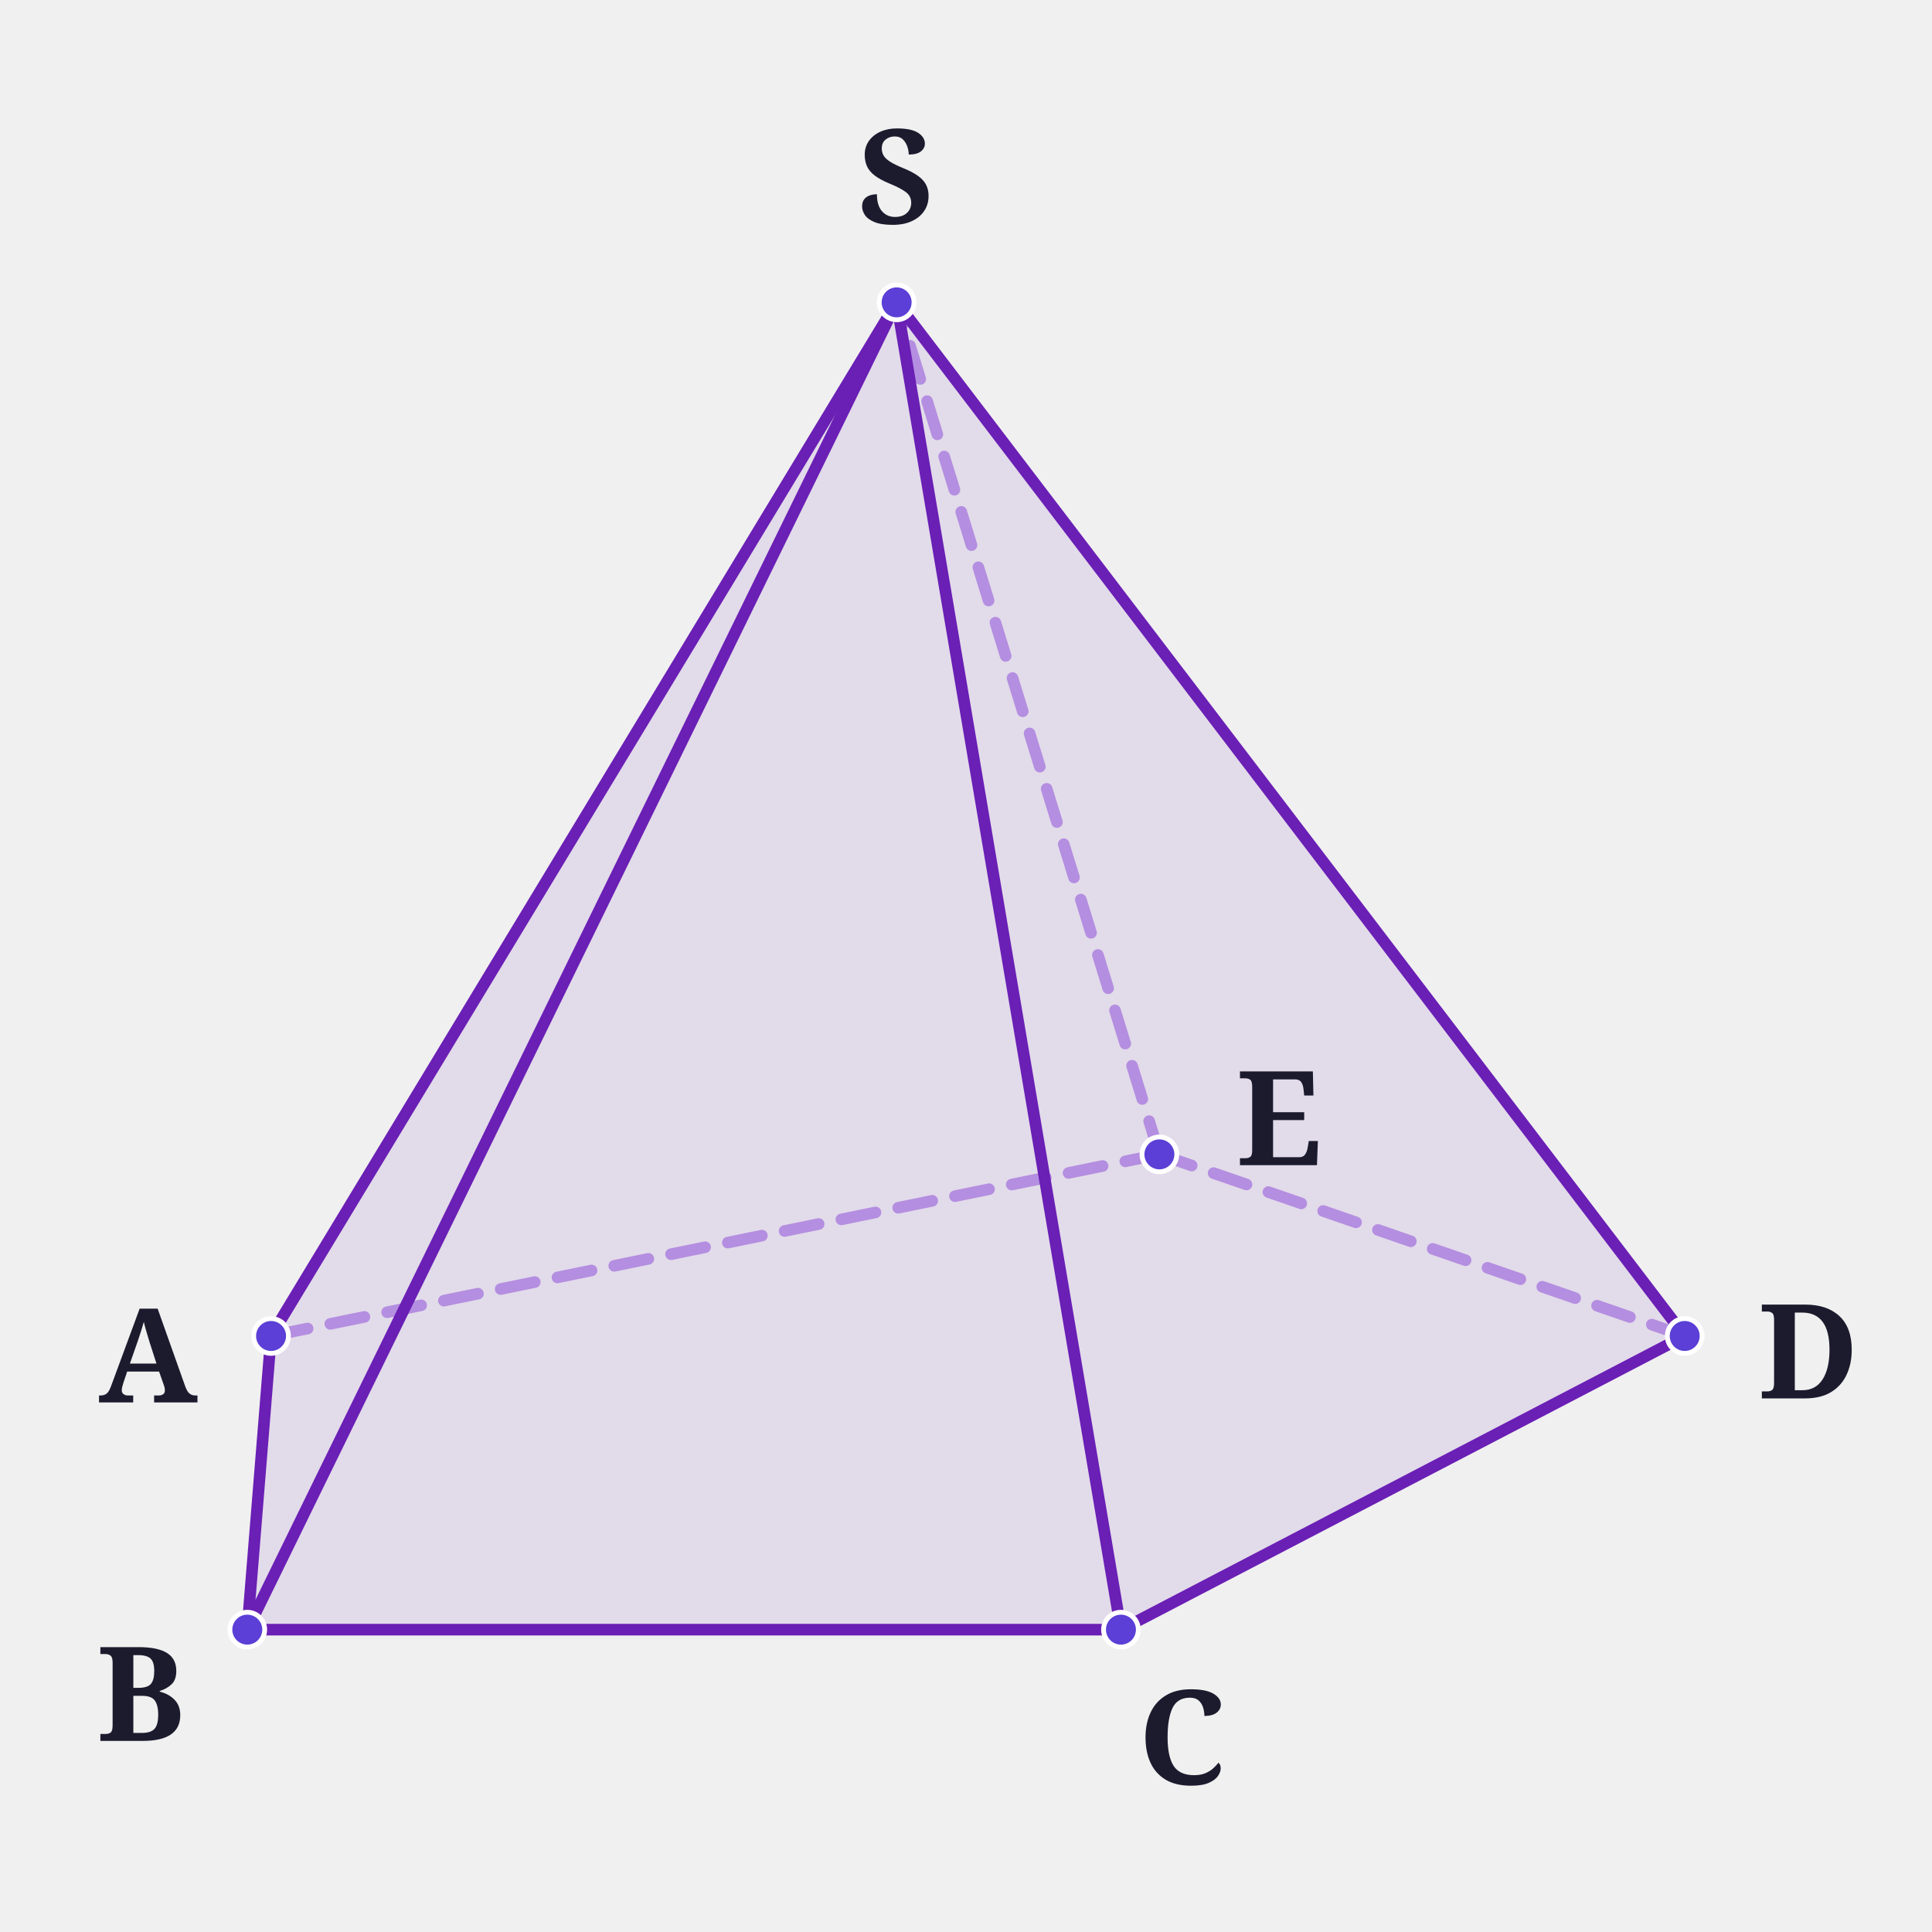
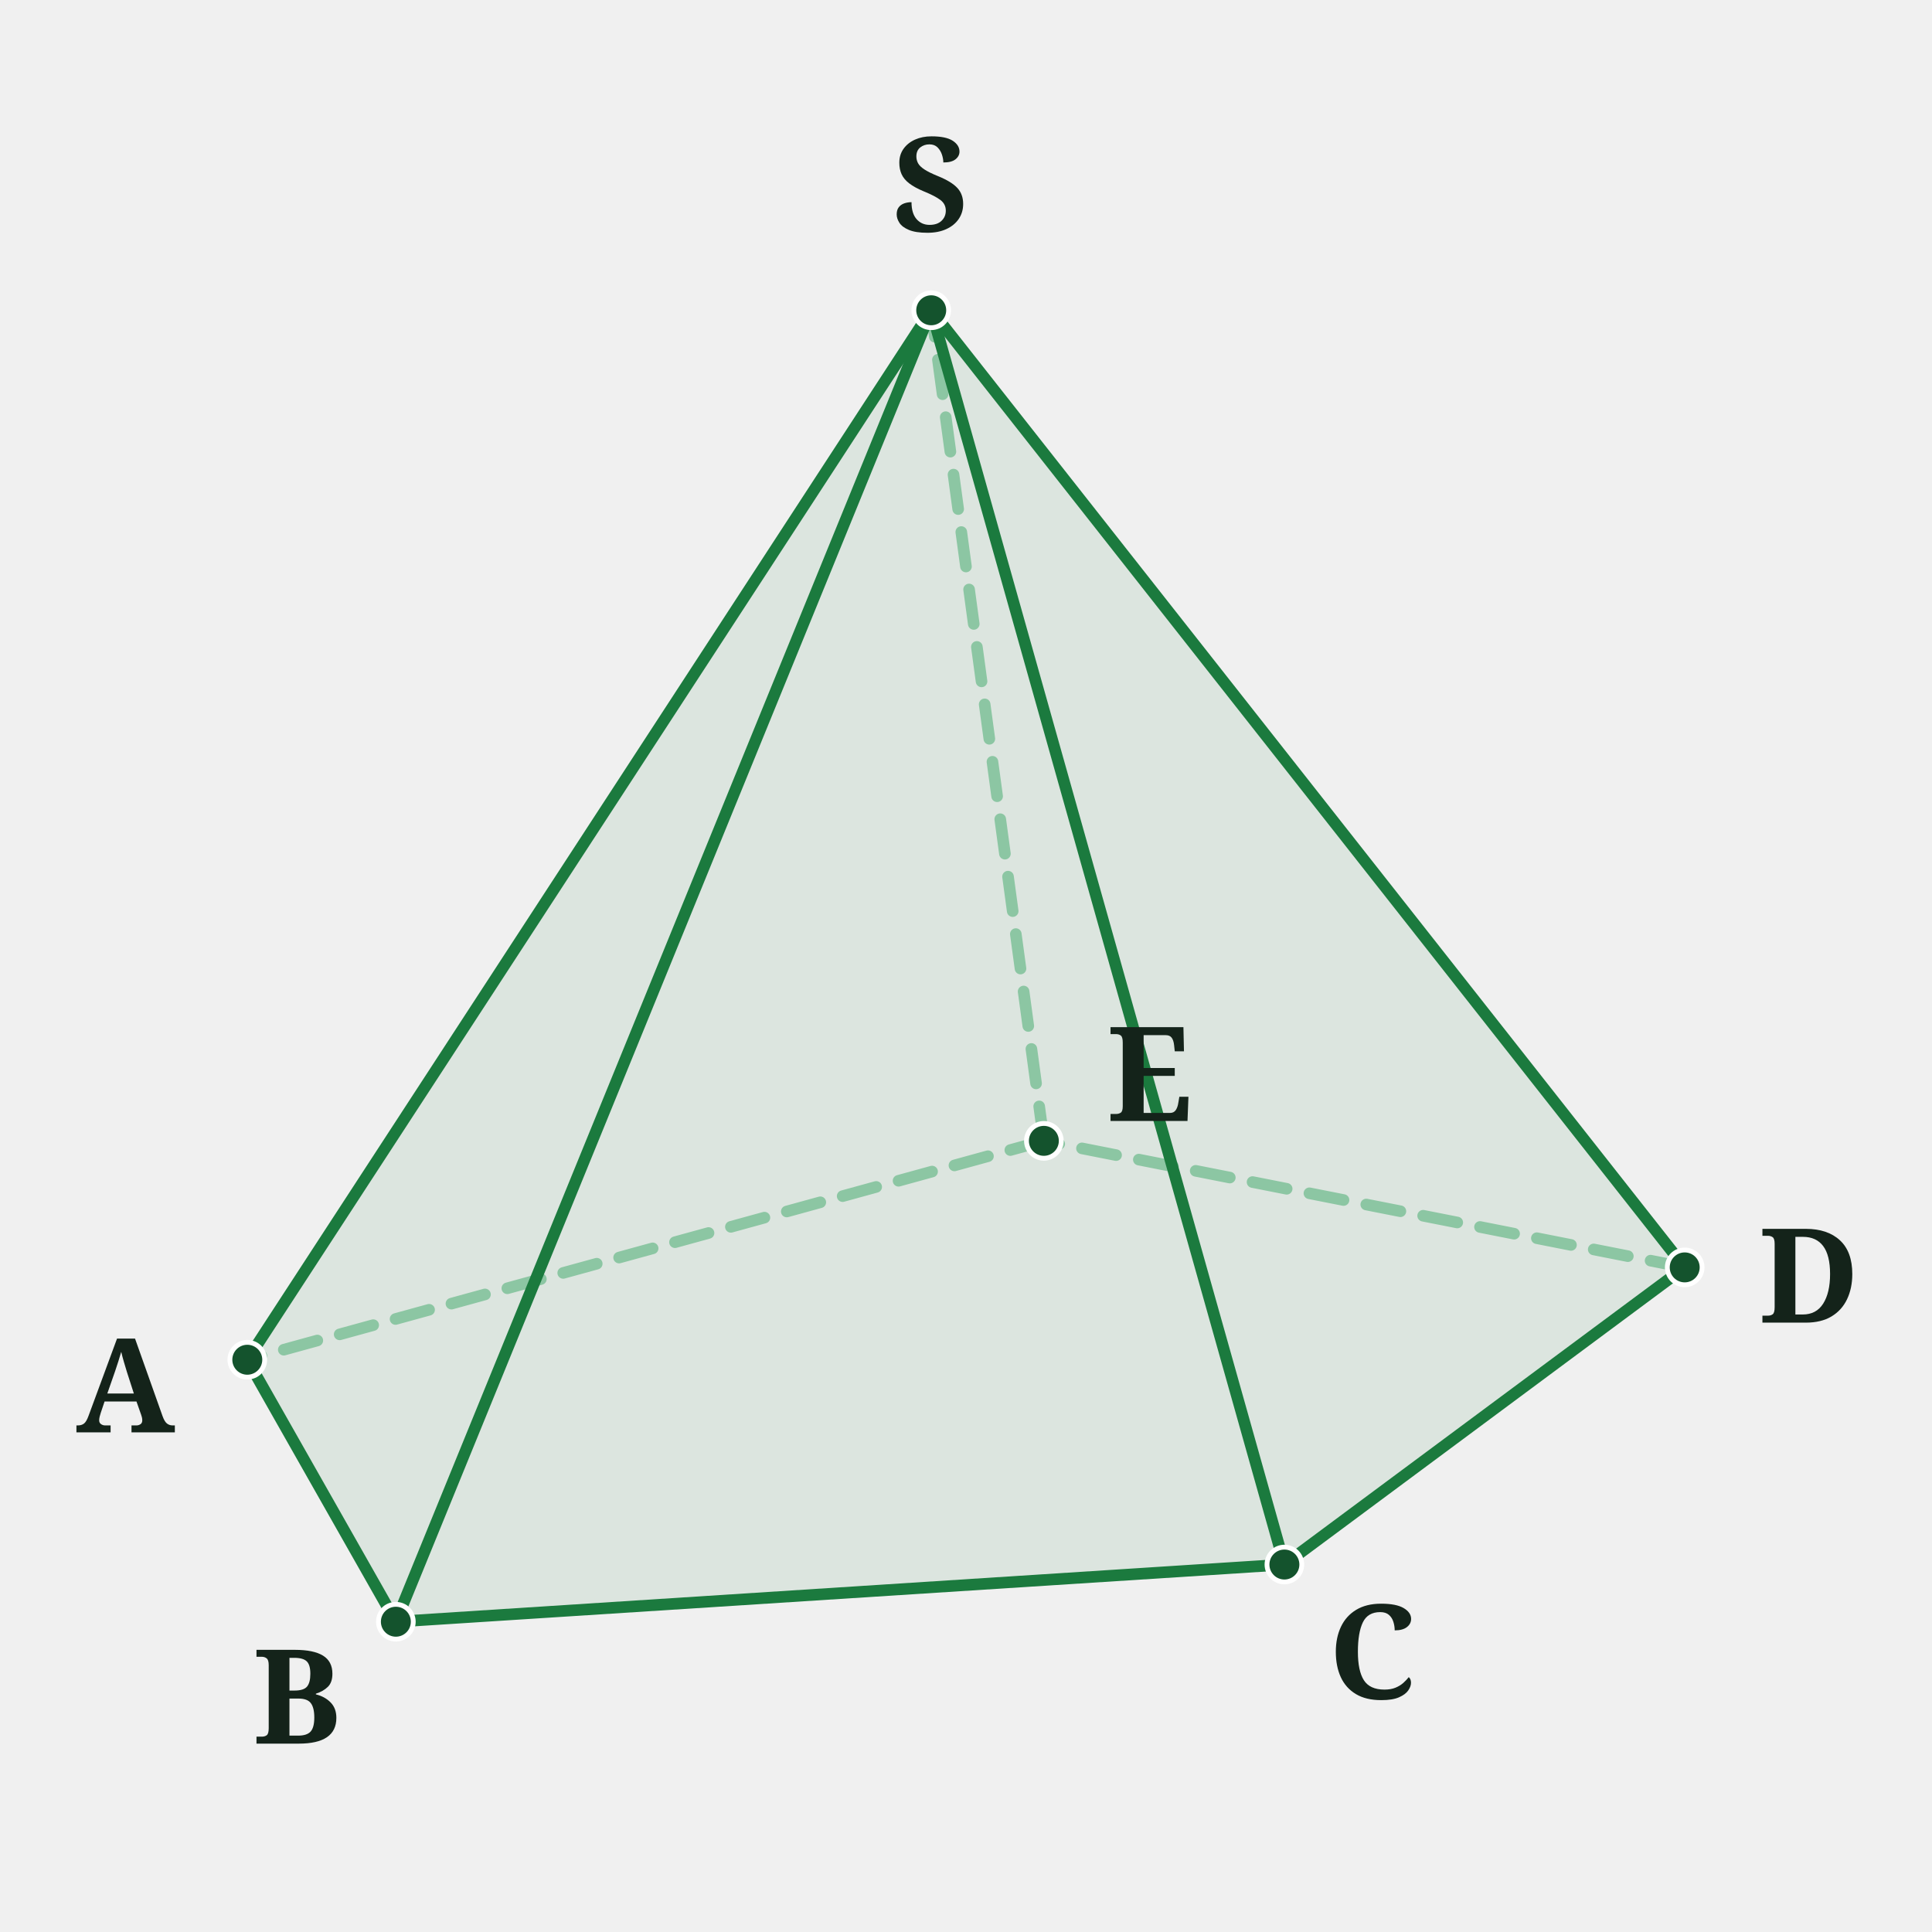
<svg xmlns="http://www.w3.org/2000/svg" viewBox="0 0 1000 1000" width="1000" height="1000">
-   <polygon points="128.0,843.5 140.3,691.5 464.1,156.5 872.0,691.5 580.2,843.5" fill="#6a1fb5" fill-opacity="0.1" stroke="none" />
-   <line x1="872.0" y1="691.5" x2="600.1" y2="597.5" stroke="#b48ee0" stroke-width="6" stroke-dasharray="18,12" stroke-linecap="round" />
-   <line x1="600.1" y1="597.5" x2="140.3" y2="691.5" stroke="#b48ee0" stroke-width="6" stroke-dasharray="18,12" stroke-linecap="round" />
-   <line x1="600.1" y1="597.5" x2="464.1" y2="156.5" stroke="#b48ee0" stroke-width="6" stroke-dasharray="18,12" stroke-linecap="round" />
-   <line x1="140.3" y1="691.5" x2="128.0" y2="843.5" stroke="#6a1fb5" stroke-width="6" stroke-linecap="round" />
-   <line x1="140.3" y1="691.5" x2="464.1" y2="156.5" stroke="#6a1fb5" stroke-width="6" stroke-linecap="round" />
-   <line x1="128.0" y1="843.5" x2="580.2" y2="843.5" stroke="#6a1fb5" stroke-width="6" stroke-linecap="round" />
-   <line x1="128.0" y1="843.5" x2="464.1" y2="156.5" stroke="#6a1fb5" stroke-width="6" stroke-linecap="round" />
-   <line x1="580.2" y1="843.5" x2="872.0" y2="691.5" stroke="#6a1fb5" stroke-width="6" stroke-linecap="round" />
-   <line x1="580.2" y1="843.5" x2="464.1" y2="156.5" stroke="#6a1fb5" stroke-width="6" stroke-linecap="round" />
-   <line x1="872.0" y1="691.5" x2="464.1" y2="156.5" stroke="#6a1fb5" stroke-width="6" stroke-linecap="round" />
-   <circle cx="128.0" cy="843.5" r="9" fill="#5b3fd6" stroke="#fff" stroke-width="2.5" />
-   <circle cx="580.2" cy="843.5" r="9" fill="#5b3fd6" stroke="#fff" stroke-width="2.5" />
-   <circle cx="140.3" cy="691.5" r="9" fill="#5b3fd6" stroke="#fff" stroke-width="2.5" />
-   <circle cx="600.1" cy="597.5" r="9" fill="#5b3fd6" stroke="#fff" stroke-width="2.5" />
-   <circle cx="872.0" cy="691.5" r="9" fill="#5b3fd6" stroke="#fff" stroke-width="2.5" />
-   <circle cx="464.1" cy="156.5" r="9" fill="#5b3fd6" stroke="#fff" stroke-width="2.5" />
-   <text x="76.6" y="725.9" font-family="Lora, Georgia, serif" font-weight="700" font-size="68" fill="#1c1b2e" text-anchor="middle">A</text>
-   <text x="72.9" y="901.1" font-family="Lora, Georgia, serif" font-weight="700" font-size="68" fill="#1c1b2e" text-anchor="middle">B</text>
-   <text x="611.9" y="923.6" font-family="Lora, Georgia, serif" font-weight="700" font-size="68" fill="#1c1b2e" text-anchor="middle">C</text>
-   <text x="936.1" y="723.8" font-family="Lora, Georgia, serif" font-weight="700" font-size="68" fill="#1c1b2e" text-anchor="middle">D</text>
-   <text x="662.1" y="603.1" font-family="Lora, Georgia, serif" font-weight="700" font-size="68" fill="#1c1b2e" text-anchor="middle">E</text>
-   <text x="464.1" y="115.7" font-family="Lora, Georgia, serif" font-weight="700" font-size="68" fill="#1c1b2e" text-anchor="middle">S</text>
+   <polygon points="128.0,703.8 482.0,160.6 872.0,656.0 664.8,809.8 204.9,839.4" fill="#1B7A3E" fill-opacity="0.09" stroke="none" />
+   <line x1="872.0" y1="656.0" x2="540.3" y2="590.5" stroke="#8CC6A3" stroke-width="6" stroke-dasharray="18,12" stroke-linecap="round" />
+   <line x1="540.3" y1="590.5" x2="128.0" y2="703.8" stroke="#8CC6A3" stroke-width="6" stroke-dasharray="18,12" stroke-linecap="round" />
+   <line x1="540.3" y1="590.5" x2="482.0" y2="160.6" stroke="#8CC6A3" stroke-width="6" stroke-dasharray="18,12" stroke-linecap="round" />
+   <line x1="128.0" y1="703.8" x2="204.9" y2="839.4" stroke="#1B7A3E" stroke-width="6" stroke-linecap="round" />
+   <line x1="128.0" y1="703.8" x2="482.0" y2="160.6" stroke="#1B7A3E" stroke-width="6" stroke-linecap="round" />
+   <line x1="204.9" y1="839.4" x2="664.8" y2="809.8" stroke="#1B7A3E" stroke-width="6" stroke-linecap="round" />
+   <line x1="204.9" y1="839.4" x2="482.0" y2="160.6" stroke="#1B7A3E" stroke-width="6" stroke-linecap="round" />
+   <line x1="664.8" y1="809.8" x2="872.0" y2="656.0" stroke="#1B7A3E" stroke-width="6" stroke-linecap="round" />
+   <line x1="664.8" y1="809.8" x2="482.0" y2="160.6" stroke="#1B7A3E" stroke-width="6" stroke-linecap="round" />
+   <line x1="872.0" y1="656.0" x2="482.0" y2="160.6" stroke="#1B7A3E" stroke-width="6" stroke-linecap="round" />
+   <circle cx="128.0" cy="703.8" r="9" fill="#14532D" stroke="#fff" stroke-width="2.5" />
+   <circle cx="204.9" cy="839.4" r="9" fill="#14532D" stroke="#fff" stroke-width="2.5" />
+   <circle cx="664.8" cy="809.8" r="9" fill="#14532D" stroke="#fff" stroke-width="2.5" />
+   <circle cx="872.0" cy="656.0" r="9" fill="#14532D" stroke="#fff" stroke-width="2.5" />
+   <circle cx="540.3" cy="590.5" r="9" fill="#14532D" stroke="#fff" stroke-width="2.5" />
+   <circle cx="482.0" cy="160.6" r="9" fill="#14532D" stroke="#fff" stroke-width="2.5" />
+   <text x="64.9" y="741.4" font-family="Lora, Georgia, serif" font-weight="700" font-size="68" fill="#14231A" text-anchor="middle">A</text>
+   <text x="153.7" y="902.5" font-family="Lora, Georgia, serif" font-weight="700" font-size="68" fill="#14231A" text-anchor="middle">B</text>
+   <text x="710.4" y="879.3" font-family="Lora, Georgia, serif" font-weight="700" font-size="68" fill="#14231A" text-anchor="middle">C</text>
+   <text x="936.4" y="684.6" font-family="Lora, Georgia, serif" font-weight="700" font-size="68" fill="#14231A" text-anchor="middle">D</text>
+   <text x="595.1" y="580.2" font-family="Lora, Georgia, serif" font-weight="700" font-size="68" fill="#14231A" text-anchor="middle">E</text>
+   <text x="482.0" y="119.8" font-family="Lora, Georgia, serif" font-weight="700" font-size="68" fill="#14231A" text-anchor="middle">S</text>
</svg>
